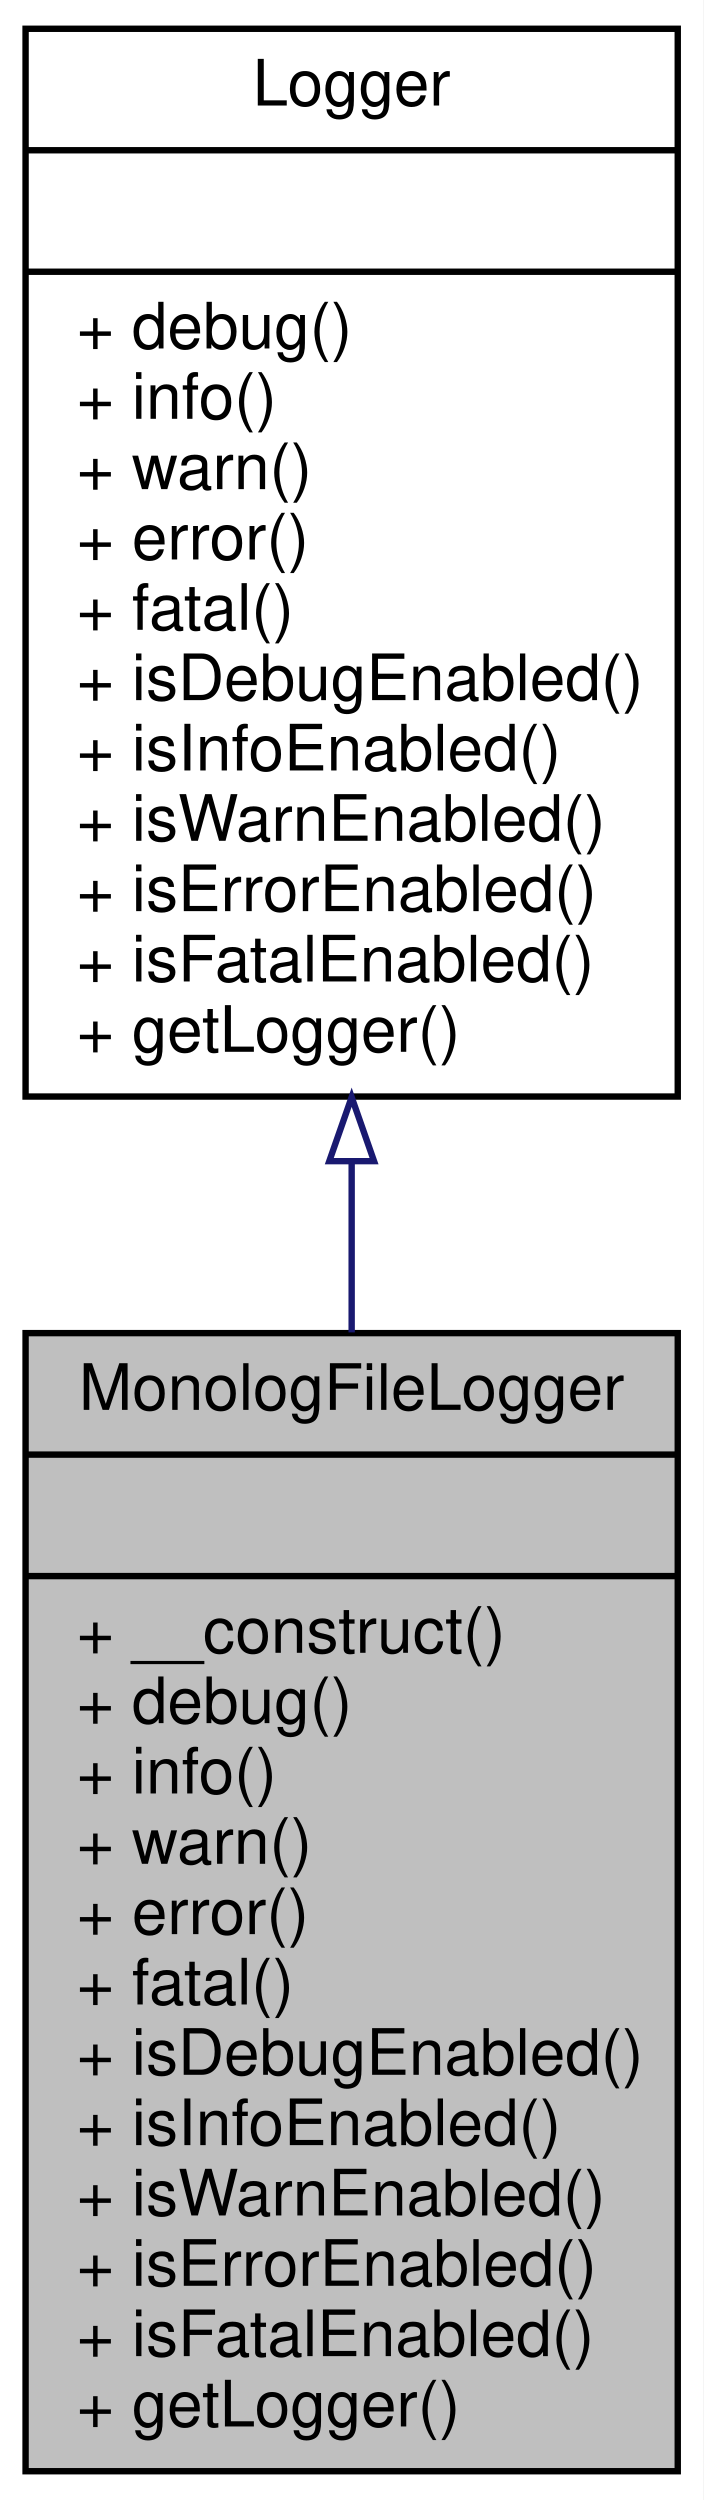
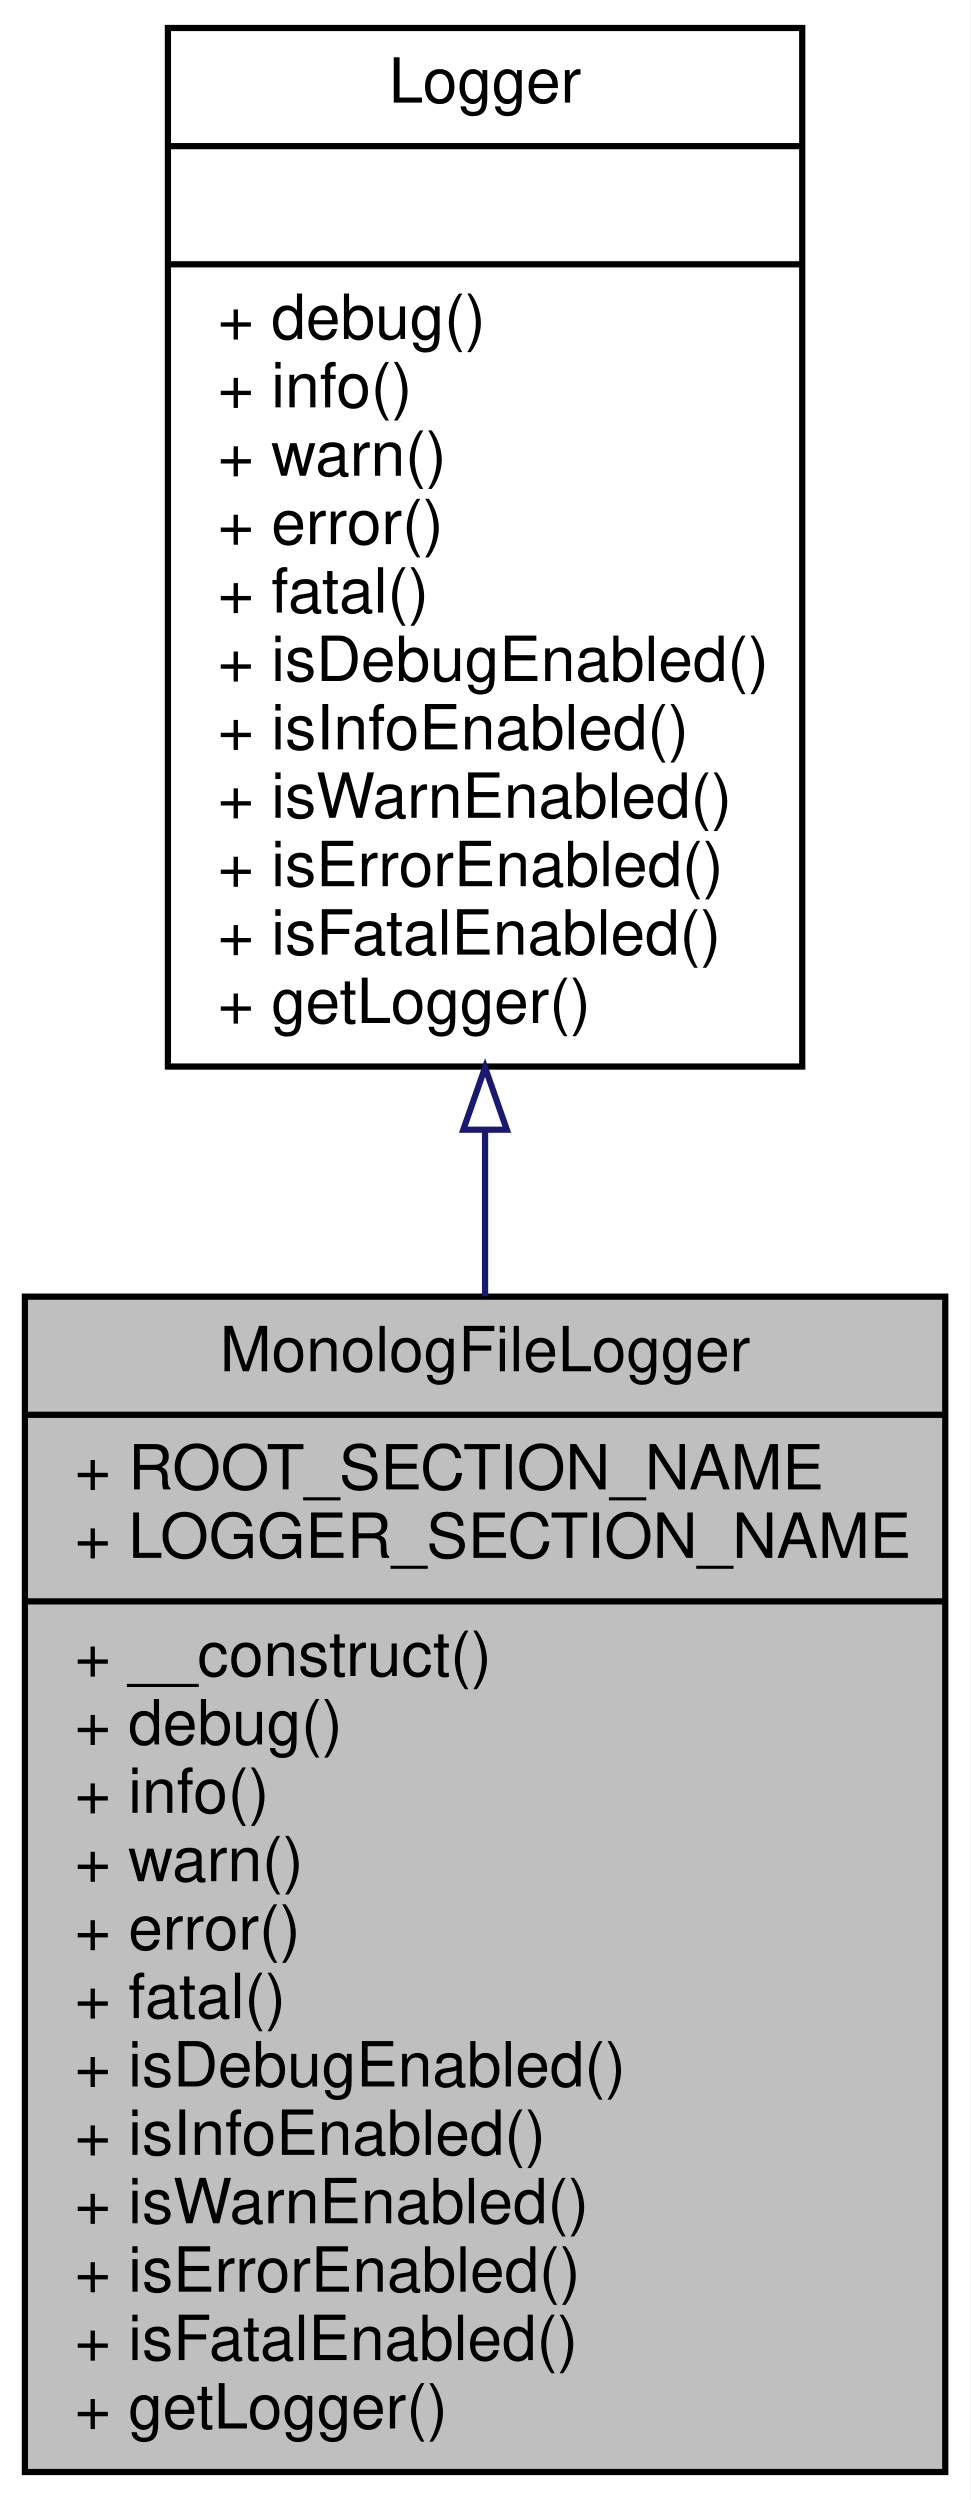
- <svg xmlns="http://www.w3.org/2000/svg" xmlns:xlink="http://www.w3.org/1999/xlink" width="110pt" height="391pt" viewBox="0.00 0.00 110.00 391.00">
-   <g id="graph0" class="graph" transform="scale(1 1) rotate(0) translate(4 387)">
-     <polygon fill="white" stroke="none" points="-4,4 -4,-387 106,-387 106,4 -4,4" />
+ <svg xmlns="http://www.w3.org/2000/svg" xmlns:xlink="http://www.w3.org/1999/xlink" width="156pt" height="402pt" viewBox="0.00 0.00 156.00 402.00">
+   <g id="graph0" class="graph" transform="scale(1 1) rotate(0) translate(4 398)">
+     <polygon fill="white" stroke="none" points="-4,4 -4,-398 152,-398 152,4 -4,4" />
    <g id="node1" class="node">
-       <polygon fill="#bfbfbf" stroke="black" points="0,-0.5 0,-178.5 102,-178.5 102,-0.5 0,-0.5" />
-       <text text-anchor="middle" x="51" y="-166.5" font-family="Helvetica,sans-Serif" font-size="10.00">MonologFileLogger</text>
-       <polyline fill="none" stroke="black" points="0,-159.5 102,-159.5 " />
-       <text text-anchor="middle" x="51" y="-147.5" font-family="Helvetica,sans-Serif" font-size="10.00"> </text>
-       <polyline fill="none" stroke="black" points="0,-140.5 102,-140.5 " />
+       <polygon fill="#bfbfbf" stroke="black" points="0,-0.5 0,-189.5 148,-189.5 148,-0.5 0,-0.5" />
+       <text text-anchor="middle" x="74" y="-177.5" font-family="Helvetica,sans-Serif" font-size="10.00">MonologFileLogger</text>
+       <polyline fill="none" stroke="black" points="0,-170.5 148,-170.5 " />
+       <text text-anchor="start" x="8" y="-158.5" font-family="Helvetica,sans-Serif" font-size="10.00">+ ROOT_SECTION_NAME</text>
+       <text text-anchor="start" x="8" y="-147.5" font-family="Helvetica,sans-Serif" font-size="10.00">+ LOGGER_SECTION_NAME</text>
+       <polyline fill="none" stroke="black" points="0,-140.5 148,-140.5 " />
      <text text-anchor="start" x="8" y="-128.5" font-family="Helvetica,sans-Serif" font-size="10.00">+ __construct()</text>
      <text text-anchor="start" x="8" y="-117.5" font-family="Helvetica,sans-Serif" font-size="10.00">+ debug()</text>
      <text text-anchor="start" x="8" y="-106.5" font-family="Helvetica,sans-Serif" font-size="10.00">+ info()</text>
      <text text-anchor="start" x="8" y="-95.5" font-family="Helvetica,sans-Serif" font-size="10.00">+ warn()</text>
      <text text-anchor="start" x="8" y="-84.5" font-family="Helvetica,sans-Serif" font-size="10.00">+ error()</text>
      <text text-anchor="start" x="8" y="-73.5" font-family="Helvetica,sans-Serif" font-size="10.00">+ fatal()</text>
      <text text-anchor="start" x="8" y="-62.5" font-family="Helvetica,sans-Serif" font-size="10.00">+ isDebugEnabled()</text>
      <text text-anchor="start" x="8" y="-51.5" font-family="Helvetica,sans-Serif" font-size="10.00">+ isInfoEnabled()</text>
      <text text-anchor="start" x="8" y="-40.5" font-family="Helvetica,sans-Serif" font-size="10.00">+ isWarnEnabled()</text>
      <text text-anchor="start" x="8" y="-29.5" font-family="Helvetica,sans-Serif" font-size="10.00">+ isErrorEnabled()</text>
      <text text-anchor="start" x="8" y="-18.5" font-family="Helvetica,sans-Serif" font-size="10.00">+ isFatalEnabled()</text>
      <text text-anchor="start" x="8" y="-7.5" font-family="Helvetica,sans-Serif" font-size="10.00">+ getLogger()</text>
    </g>
    <g id="node2" class="node">
      <g id="a_node2">
        <a xlink:href="interfacewcmf_1_1lib_1_1core_1_1_logger.html" target="_top" xlink:title="Interface for logger implementations. ">
-           <polygon fill="white" stroke="black" points="0,-215.5 0,-382.5 102,-382.5 102,-215.5 0,-215.5" />
-           <text text-anchor="middle" x="51" y="-370.5" font-family="Helvetica,sans-Serif" font-size="10.00">Logger</text>
-           <polyline fill="none" stroke="black" points="0,-363.5 102,-363.5 " />
-           <text text-anchor="middle" x="51" y="-351.5" font-family="Helvetica,sans-Serif" font-size="10.00"> </text>
-           <polyline fill="none" stroke="black" points="0,-344.5 102,-344.5 " />
-           <text text-anchor="start" x="8" y="-332.5" font-family="Helvetica,sans-Serif" font-size="10.00">+ debug()</text>
-           <text text-anchor="start" x="8" y="-321.5" font-family="Helvetica,sans-Serif" font-size="10.00">+ info()</text>
-           <text text-anchor="start" x="8" y="-310.5" font-family="Helvetica,sans-Serif" font-size="10.00">+ warn()</text>
-           <text text-anchor="start" x="8" y="-299.5" font-family="Helvetica,sans-Serif" font-size="10.00">+ error()</text>
-           <text text-anchor="start" x="8" y="-288.5" font-family="Helvetica,sans-Serif" font-size="10.00">+ fatal()</text>
-           <text text-anchor="start" x="8" y="-277.5" font-family="Helvetica,sans-Serif" font-size="10.00">+ isDebugEnabled()</text>
-           <text text-anchor="start" x="8" y="-266.5" font-family="Helvetica,sans-Serif" font-size="10.00">+ isInfoEnabled()</text>
-           <text text-anchor="start" x="8" y="-255.5" font-family="Helvetica,sans-Serif" font-size="10.00">+ isWarnEnabled()</text>
-           <text text-anchor="start" x="8" y="-244.5" font-family="Helvetica,sans-Serif" font-size="10.00">+ isErrorEnabled()</text>
-           <text text-anchor="start" x="8" y="-233.5" font-family="Helvetica,sans-Serif" font-size="10.00">+ isFatalEnabled()</text>
-           <text text-anchor="start" x="8" y="-222.5" font-family="Helvetica,sans-Serif" font-size="10.00">+ getLogger()</text>
+           <polygon fill="white" stroke="black" points="23,-226.5 23,-393.5 125,-393.5 125,-226.5 23,-226.5" />
+           <text text-anchor="middle" x="74" y="-381.5" font-family="Helvetica,sans-Serif" font-size="10.00">Logger</text>
+           <polyline fill="none" stroke="black" points="23,-374.5 125,-374.5 " />
+           <text text-anchor="middle" x="74" y="-362.5" font-family="Helvetica,sans-Serif" font-size="10.00"> </text>
+           <polyline fill="none" stroke="black" points="23,-355.5 125,-355.5 " />
+           <text text-anchor="start" x="31" y="-343.5" font-family="Helvetica,sans-Serif" font-size="10.00">+ debug()</text>
+           <text text-anchor="start" x="31" y="-332.5" font-family="Helvetica,sans-Serif" font-size="10.00">+ info()</text>
+           <text text-anchor="start" x="31" y="-321.5" font-family="Helvetica,sans-Serif" font-size="10.00">+ warn()</text>
+           <text text-anchor="start" x="31" y="-310.5" font-family="Helvetica,sans-Serif" font-size="10.00">+ error()</text>
+           <text text-anchor="start" x="31" y="-299.5" font-family="Helvetica,sans-Serif" font-size="10.00">+ fatal()</text>
+           <text text-anchor="start" x="31" y="-288.5" font-family="Helvetica,sans-Serif" font-size="10.00">+ isDebugEnabled()</text>
+           <text text-anchor="start" x="31" y="-277.5" font-family="Helvetica,sans-Serif" font-size="10.00">+ isInfoEnabled()</text>
+           <text text-anchor="start" x="31" y="-266.5" font-family="Helvetica,sans-Serif" font-size="10.00">+ isWarnEnabled()</text>
+           <text text-anchor="start" x="31" y="-255.5" font-family="Helvetica,sans-Serif" font-size="10.00">+ isErrorEnabled()</text>
+           <text text-anchor="start" x="31" y="-244.5" font-family="Helvetica,sans-Serif" font-size="10.00">+ isFatalEnabled()</text>
+           <text text-anchor="start" x="31" y="-233.5" font-family="Helvetica,sans-Serif" font-size="10.00">+ getLogger()</text>
        </a>
      </g>
    </g>
    <g id="edge1" class="edge">
-       <path fill="none" stroke="midnightblue" d="M51,-205.111C51,-196.297 51,-187.378 51,-178.61" />
-       <polygon fill="none" stroke="midnightblue" points="47.5,-205.394 51,-215.394 54.5,-205.394 47.5,-205.394" />
+       <path fill="none" stroke="midnightblue" d="M74,-216.094C74,-207.301 74,-198.382 74,-189.583" />
+       <polygon fill="none" stroke="midnightblue" points="70.5,-216.344 74,-226.344 77.5,-216.344 70.5,-216.344" />
    </g>
  </g>
</svg>
